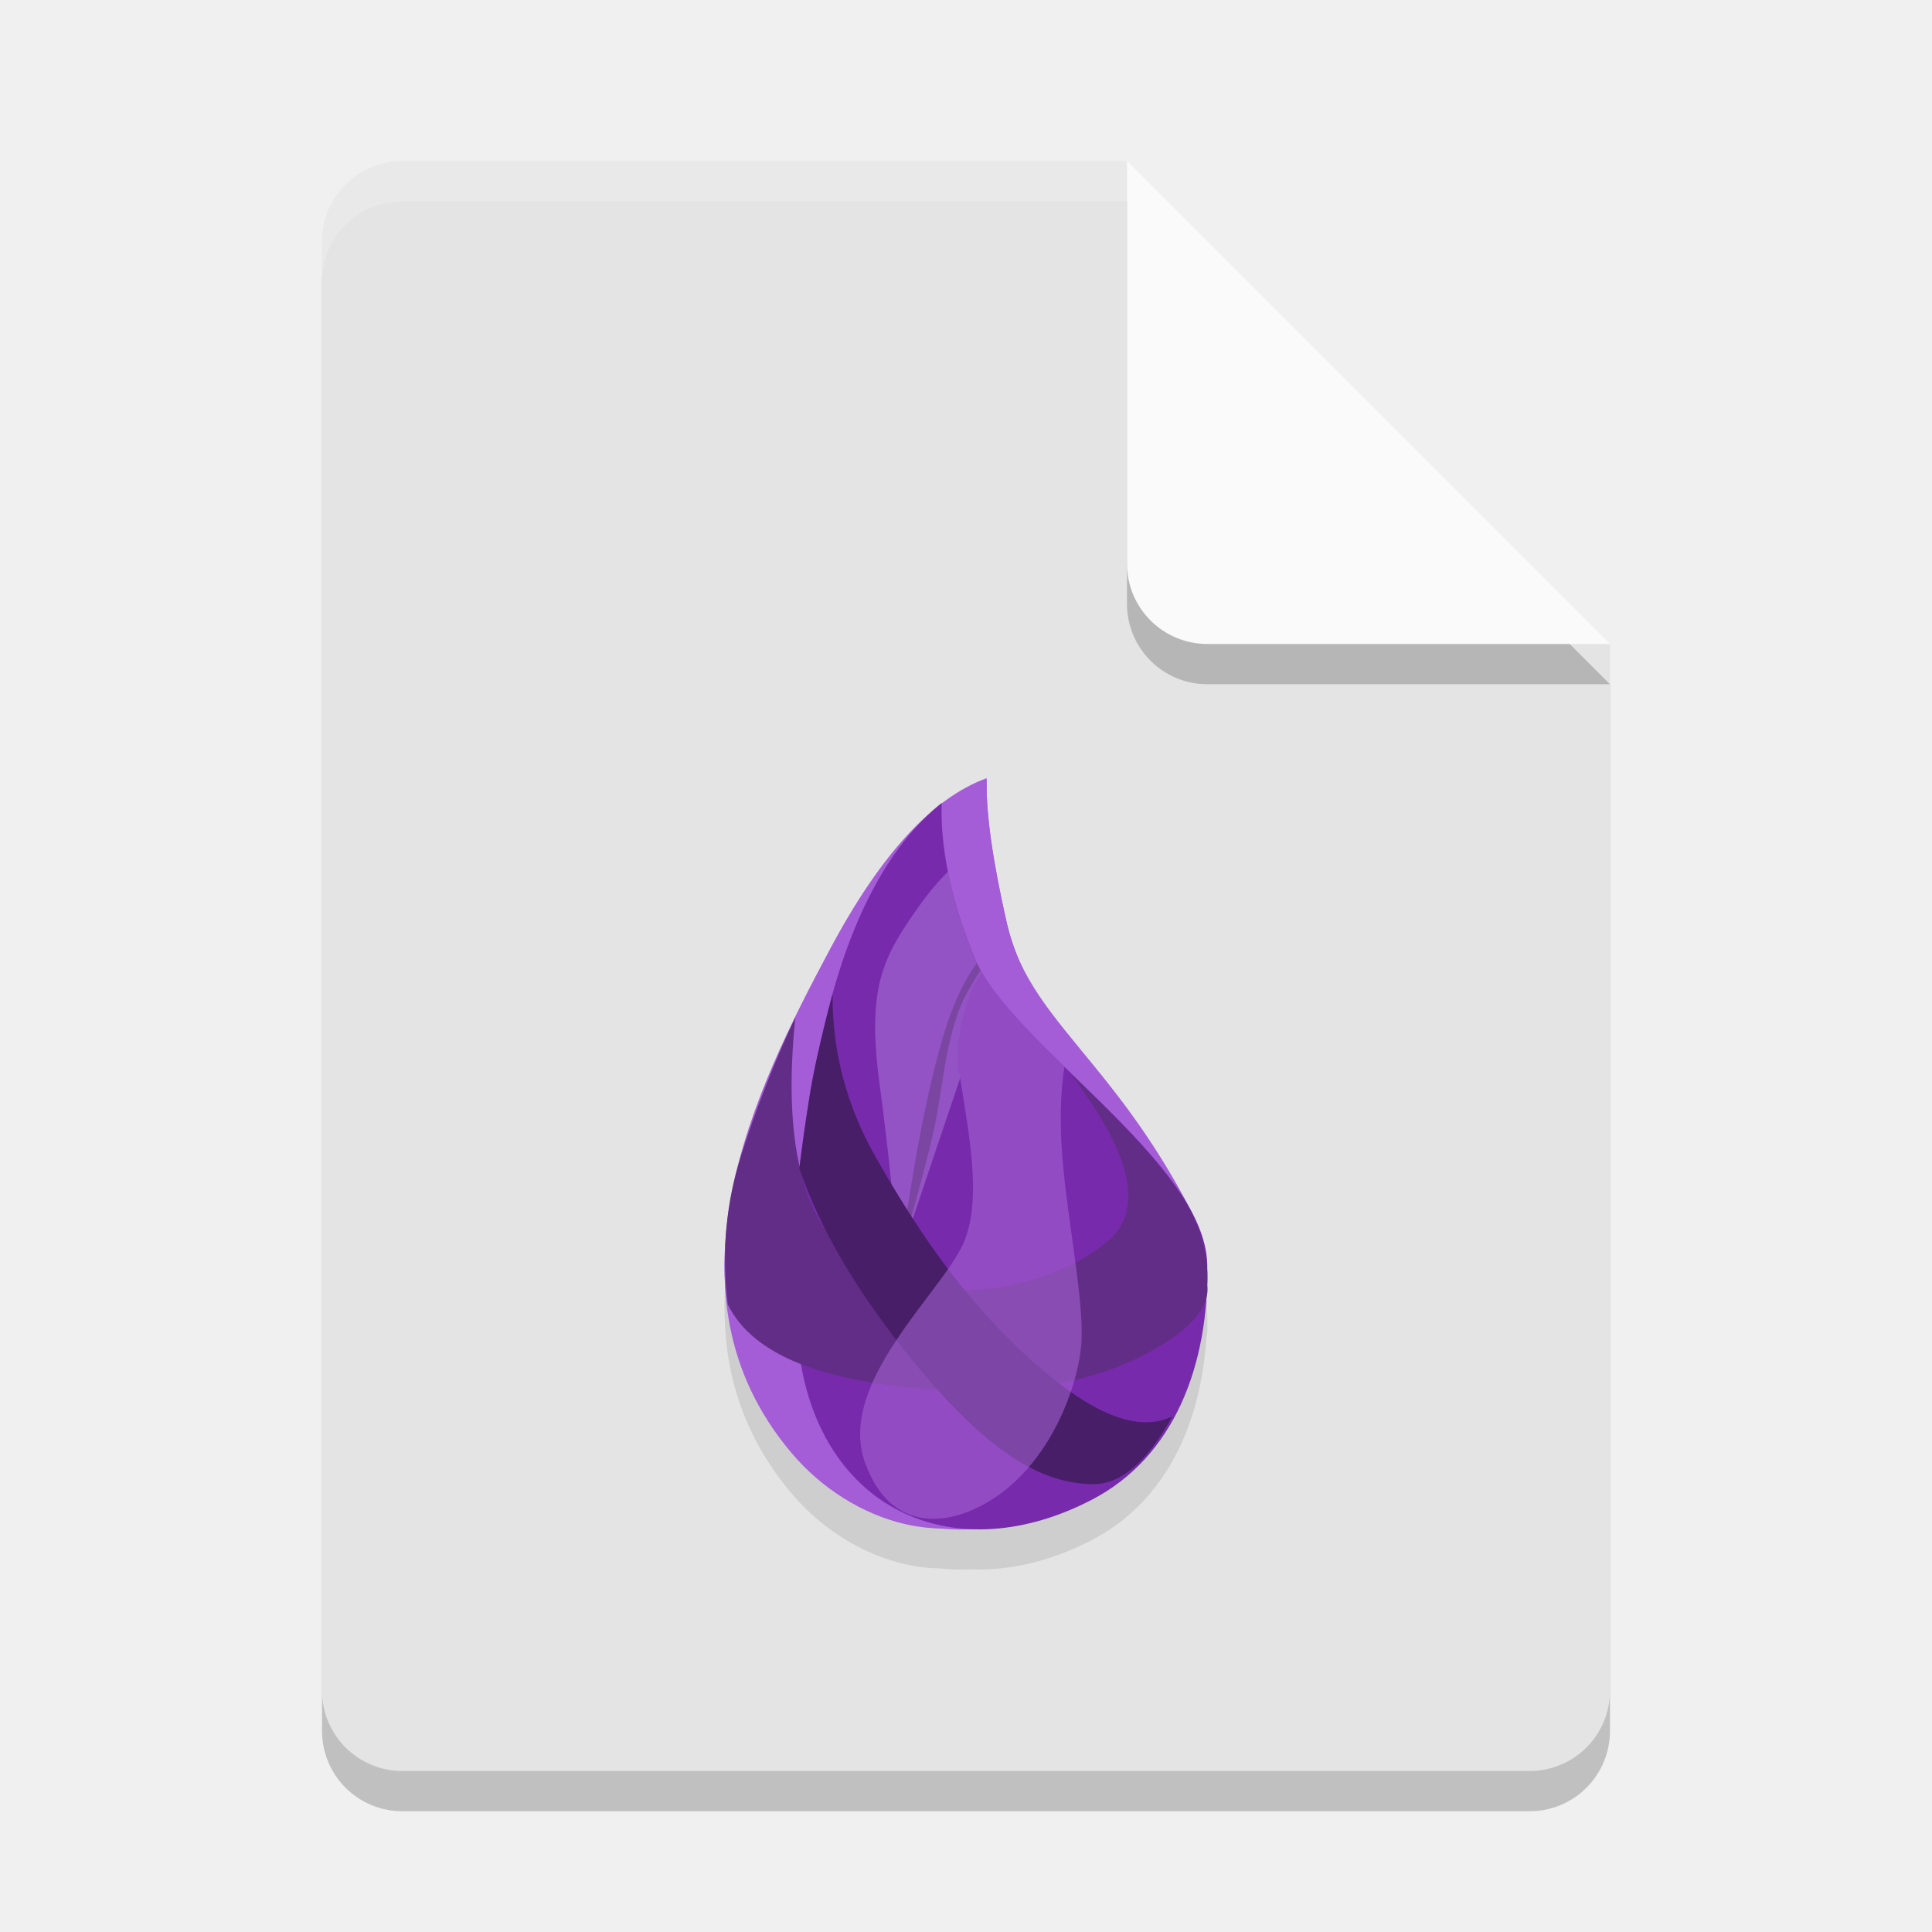
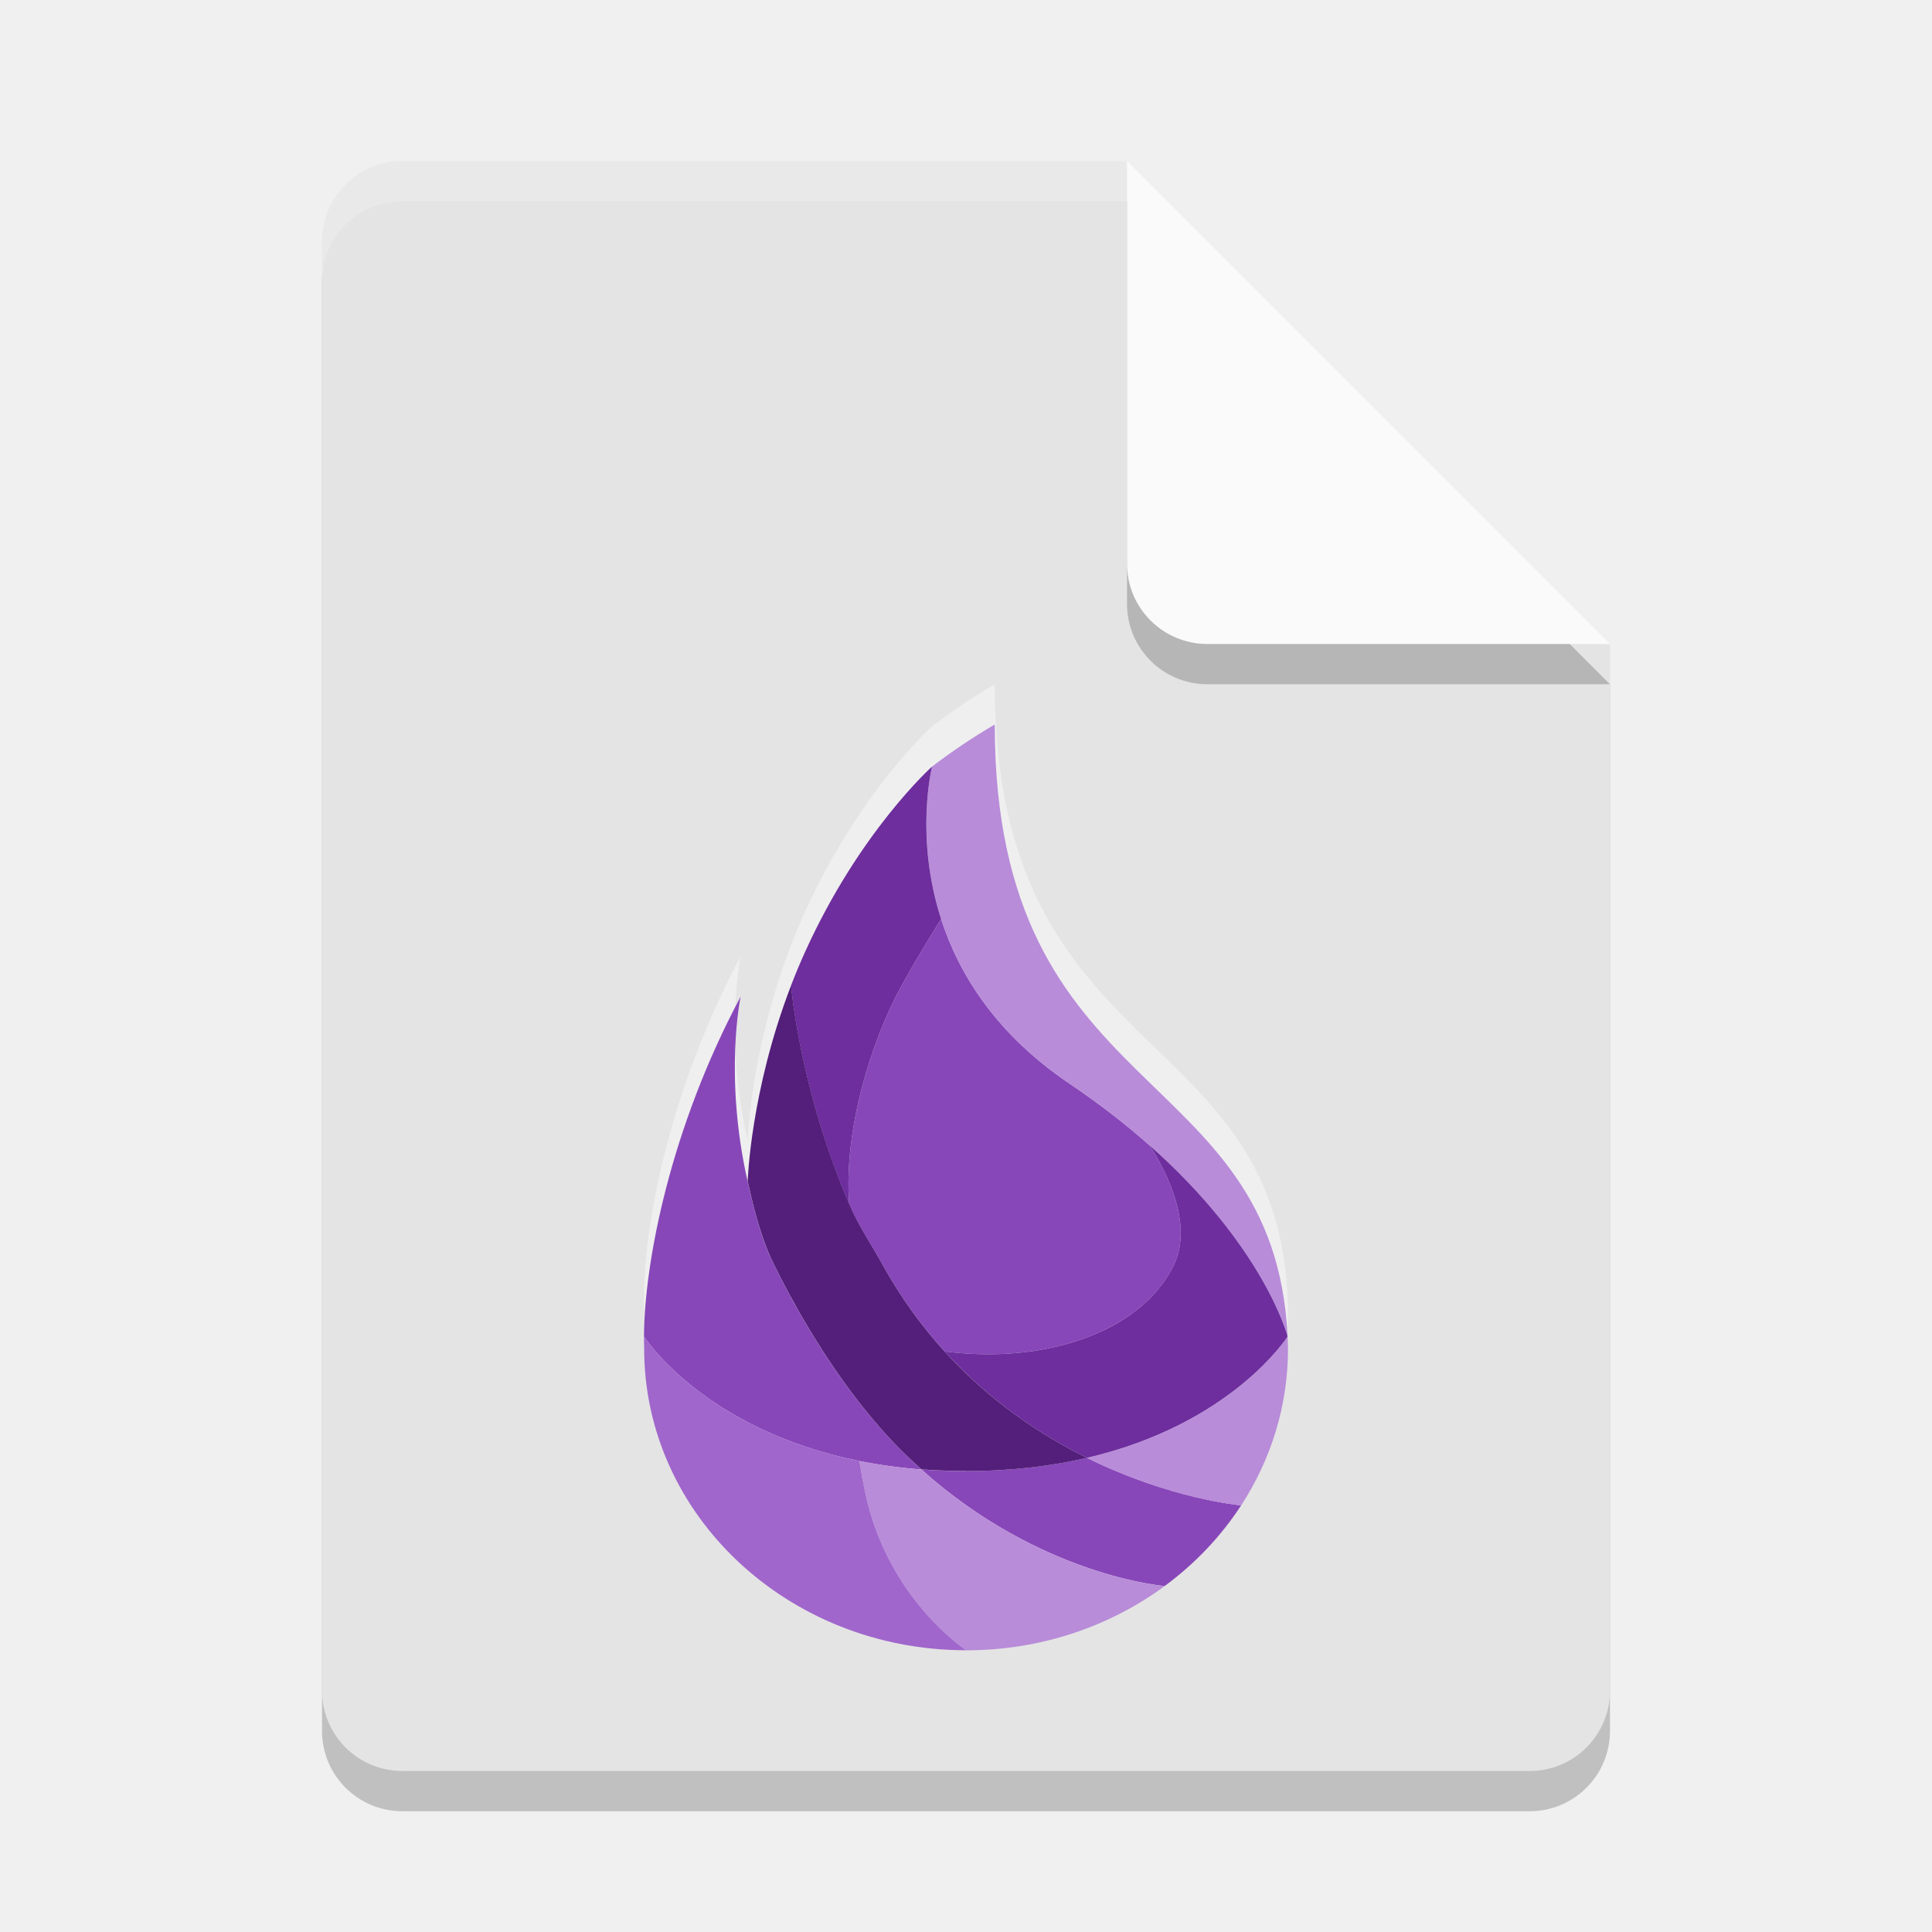
<svg xmlns="http://www.w3.org/2000/svg" width="24" height="24" version="1.1">
  <path style="opacity:0.2" d="M 5,2.5 C 4.446,2.5 4,2.946 4,3.5 V 21.5 C 4,22.054 4.446,22.5 5,22.5 H 19 C 19.554,22.5 20,22.054 20,21.5 V 8.5 L 14,2.5 Z" />
  <path style="fill:#e4e4e4" d="M 5,2 C 4.446,2 4,2.446 4,3 V 21 C 4,21.554 4.446,22 5,22 H 19 C 19.554,22 20,21.554 20,21 V 8 L 15,7 14,2 Z" />
-   <path style="opacity:0.1" d="m 12.256,10.166 c -0.188,0.069 -0.375,0.176 -0.559,0.316 7.8e-5,-0.003 -8.5e-5,-0.005 0,-0.008 -0.042,0.034 -0.084,0.07 -0.125,0.107 -0.433,0.37 -0.852,0.939 -1.262,1.711 -2.78e-4,5.17e-4 2.78e-4,0.001 0,0.002 -0.029,0.054 -0.059,0.112 -0.088,0.168 -0.03,0.056 -0.06,0.111 -0.09,0.168 -2.69e-4,5.21e-4 2.7e-4,0.001 0,0.002 -0.381,0.727 -0.775,1.557 -0.982,2.412 -0.069,0.258 -0.114,0.522 -0.133,0.791 -0.009,0.108 -0.014,0.216 -0.016,0.324 -6.708e-4,0.054 -0.002,0.11 0,0.164 0.013,0.768 0.242,1.527 0.826,2.221 0.502,0.597 1.21,0.929 1.836,0.939 0.133,0.013 0.269,0.019 0.41,0.012 0.467,0.018 0.976,-0.098 1.488,-0.363 0.918,-0.476 1.358,-1.439 1.426,-2.523 0.011,-0.046 0.015,-0.092 0.01,-0.139 0.003,-0.061 0.001,-0.123 -0.002,-0.184 -8.5e-5,-0.025 4.65e-4,-0.051 0,-0.076 -0.004,-0.222 -0.08,-0.45 -0.205,-0.68 -0.003,-0.005 -0.005,-0.009 -0.008,-0.014 -0.008,-0.016 -0.017,-0.029 -0.025,-0.045 -0.411,-0.774 -0.823,-1.309 -1.184,-1.752 -0.402,-0.493 -0.739,-0.874 -0.939,-1.352 -0.023,-0.058 -0.045,-0.116 -0.064,-0.176 -0.021,-0.063 -0.038,-0.126 -0.055,-0.191 -0.002,-0.009 -0.004,-0.017 -0.006,-0.025 -3.37e-4,-0.002 -0.002,-0.002 -0.002,-0.004 -0.041,-0.179 -0.075,-0.346 -0.105,-0.506 -0.003,-0.014 -0.007,-0.031 -0.01,-0.045 -4.68e-4,-0.003 -0.002,-0.005 -0.002,-0.008 -0.024,-0.128 -0.043,-0.243 -0.061,-0.357 -0.031,-0.2 -0.053,-0.383 -0.064,-0.545 -0.004,-0.056 -0.006,-0.109 -0.008,-0.16 -0.001,-0.057 -0.002,-0.111 0,-0.162 -5.57e-4,1.99e-4 -0.001,-2e-4 -0.002,0 1.63e-4,-0.007 -2.24e-4,-0.016 0,-0.023 z" />
  <path style="opacity:0.2" d="M 20,8.5 14,2.5 V 7.5 C 14,8.054 14.446,8.5 15,8.5 Z" />
  <path style="fill:#fafafa" d="M 20,8 14,2 V 7 C 14,7.554 14.446,8 15,8 Z" />
  <path style="opacity:0.2;fill:#ffffff" d="M 5 2 C 4.446 2 4 2.446 4 3 L 4 3.5 C 4 2.946 4.446 2.5 5 2.5 L 14 2.5 L 14 2 L 5 2 z" />
-   <path style="fill:#a55dd7" d="M 12.257,9.69 C 11.585,9.93 10.936,10.632 10.311,11.795 9.373,13.539 8.161,16.017 9.829,17.979 10.601,18.887 11.876,19.423 13.549,18.574 14.893,17.893 15.267,15.936 14.784,15.017 14.365,14.218 13.943,13.672 13.574,13.221 13.069,12.601 12.665,12.158 12.509,11.477 12.329,10.693 12.245,10.098 12.257,9.69 Z" />
-   <path style="fill:#a55cd7" d="m 12.257,9.667 c -0.676,0.245 -1.325,0.955 -1.947,2.127 -0.933,1.759 -2.151,4.268 -0.481,6.251 0.772,0.917 2.031,1.214 2.729,0.67 0.455,-0.355 0.765,-0.693 0.943,-1.405 0.199,-0.793 0.046,-1.862 -0.058,-2.352 0.42,-1.543 -0.643,-2.277 -0.934,-3.484 -0.18,-0.792 -0.264,-1.394 -0.252,-1.806 z" />
-   <path style="fill:#772bac" d="m 11.697,9.975 c -0.629,0.507 -1.097,1.358 -1.404,2.551 -0.46,1.791 -0.51,3.443 -0.347,4.403 0.314,1.862 1.944,2.569 3.616,1.702 1.029,-0.534 1.457,-1.679 1.435,-2.921 -0.024,-1.287 -2.463,-2.746 -2.895,-3.82 -0.288,-0.716 -0.423,-1.355 -0.404,-1.916 z" />
-   <path style="opacity:0.559;fill:#ab73d6" d="m 11.776,10.829 c -0.125,0.123 -0.247,0.268 -0.367,0.438 -0.428,0.61 -0.646,0.977 -0.484,2.187 0.108,0.807 0.185,1.549 0.231,2.226 l 0.772,-2.289 c -0.008,-0.058 -0.016,-0.117 -0.021,-0.169 -0.037,-0.365 0.131,-0.961 0.292,-1.135 -0.039,-0.066 -0.072,-0.131 -0.098,-0.194 -0.151,-0.376 -0.258,-0.73 -0.325,-1.063 z" />
-   <path style="fill:#622d87" d="m 13.293,13.333 c 0.755,0.987 0.919,1.674 0.493,2.061 -0.639,0.581 -2.2,0.959 -3.172,0.257 C 9.967,15.183 9.722,14.178 9.88,12.638 a 13.572,13.836 0 0 0 -0.678,1.73 c -0.185,0.584 -0.239,1.195 -0.162,1.833 0.232,0.478 0.795,0.796 1.689,0.957 1.342,0.241 2.611,0.122 3.463,-0.316 0.568,-0.292 0.837,-0.583 0.806,-0.872 0.02,-0.427 -0.109,-0.834 -0.388,-1.22 -0.279,-0.386 -0.718,-0.858 -1.317,-1.417 z" />
-   <path style="fill:#6f3f91;fill-opacity:0.658" d="m 12.134,11.964 c -0.165,0.227 -0.303,0.527 -0.415,0.902 -0.192,0.646 -0.368,1.548 -0.528,2.708 0.213,-0.738 0.354,-1.272 0.424,-1.603 0.104,-0.496 0.14,-1.198 0.417,-1.674 0.051,-0.087 0.1,-0.168 0.148,-0.243 -0.017,-0.03 -0.033,-0.06 -0.047,-0.089 z" />
-   <path style="fill:#481e68" d="m 10.343,12.348 c -0.006,0.713 0.173,1.39 0.539,2.033 0.549,0.963 1.189,1.915 2.148,2.704 0.639,0.526 1.15,0.696 1.532,0.51 -0.314,0.573 -0.648,0.853 -1.001,0.842 -0.53,-0.017 -1.177,-0.254 -2.214,-1.523 -0.691,-0.846 -1.163,-1.647 -1.418,-2.402 0.04,-0.3 0.083,-0.598 0.128,-0.895 0.045,-0.297 0.141,-0.72 0.286,-1.269 z" />
-   <path style="opacity:0.532;fill:#ab67d9" d="m 12.198,12.086 c -0.161,0.175 -0.328,0.77 -0.291,1.134 0.059,0.581 0.338,1.614 0.057,2.233 -0.28,0.618 -1.574,1.735 -1.217,2.72 0.357,0.984 1.228,0.763 1.774,0.309 0.546,-0.454 0.839,-1.191 0.904,-1.71 0.065,-0.519 -0.155,-1.516 -0.227,-2.384 -0.035,-0.423 -0.027,-0.801 0.024,-1.136 -0.424,-0.413 -0.814,-0.808 -1.024,-1.167 z" />
+   <path style="opacity:0.4;fill:#ffffff" d="m 12.357,8.5 a 7.6,7.135 0 0 0 -0.778,0.522 c -0.009,0.008 -0.9,0.808 -1.574,2.294 a 8.7,8.167 0 0 0 -0.179,0.427 v 7.5e-4 c -0.497,1.294 -0.537,2.392 -0.538,2.429 -0.296,-1.313 -0.086,-2.295 -0.086,-2.295 -0.873,1.632 -1.198,3.303 -1.202,4.225 a 4,3.755 0 0 0 0.002,0.15 C 8.002,18.322 9.793,20 12.001,20 c 0.931,0 1.787,-0.298 2.467,-0.798 a 4.015,3.769 0 0 0 0.95,-1.002 c 0.369,-0.568 0.582,-1.234 0.582,-1.948 a 6,5.633 0 0 0 -0.005,-0.15 C 15.826,12.657 12.357,13.235 12.357,8.5 Z m -0.847,1.084 c -0.002,0.043 -5e-4,0.094 -7.5e-4,0.141 2.01e-4,-0.048 -10e-4,-0.098 7.5e-4,-0.141 z m 0.023,0.604 c 0.013,0.113 0.032,0.231 0.058,0.353 0.026,0.122 0.059,0.248 0.1,0.377 -0.042,-0.129 -0.074,-0.255 -0.1,-0.377 -0.026,-0.122 -0.044,-0.24 -0.058,-0.353 z m -1.624,2.106 c 0.016,0.095 0.026,0.165 0.05,0.281 -0.024,-0.116 -0.033,-0.185 -0.05,-0.281 z m 0.15,0.676 c 0.038,0.155 0.067,0.295 0.119,0.468 -0.052,-0.174 -0.081,-0.313 -0.119,-0.468 z M 9.376,14.545 c 0.042,0.16 0.093,0.321 0.165,0.506 0,0 0.01,0.023 0.03,0.066 -0.021,-0.042 -0.031,-0.066 -0.031,-0.066 -0.073,-0.185 -0.123,-0.346 -0.165,-0.506 z m 0.519,1.198 c 0.171,0.304 0.4,0.676 0.676,1.046 0.111,0.149 0.229,0.297 0.354,0.44 -0.126,-0.143 -0.244,-0.291 -0.355,-0.44 -0.276,-0.37 -0.505,-0.742 -0.675,-1.046 z m 5.878,0.627 c -0.03,0.033 -0.055,0.062 -0.092,0.099 0.038,-0.037 0.062,-0.066 0.092,-0.099 z m -3.609,0.345 c 0.147,0.13 0.296,0.25 0.446,0.359 -0.15,-0.109 -0.299,-0.228 -0.446,-0.359 z" />
+   <path style="fill:#8847b9" d="m 11.691,11.417 c 0,0 -0.258,0.404 -0.491,0.826 -0.376,0.681 -0.725,1.802 -0.65,2.718 0.118,0.273 0.253,0.461 0.411,0.745 0.23,0.415 0.493,0.773 0.774,1.082 0.089,0.012 0.179,0.02 0.267,0.026 1.161,0.077 2.22,-0.337 2.584,-1.108 0.297,-0.628 -0.311,-1.483 -0.311,-1.483 C 13.991,13.972 13.663,13.715 13.282,13.458 12.367,12.84 11.91,12.094 11.691,11.417 Z m -2.489,0.961 c -0.873,1.632 -1.198,3.303 -1.202,4.225 0,0 0.737,1.157 2.675,1.546 a 6,5.633 0 0 0 0.77,0.105 6.6,6.196 0 0 1 -0.251,-0.239 C 10.966,17.788 10.758,17.539 10.571,17.289 10.035,16.571 9.679,15.846 9.574,15.622 c -0.023,-0.044 -0.033,-0.07 -0.033,-0.07 -0.128,-0.325 -0.186,-0.579 -0.254,-0.877 -0.297,-1.314 -0.086,-2.296 -0.086,-2.296 z m 2.243,5.876 c 1.484,1.33 3.023,1.448 3.023,1.448 a 4.015,3.769 0 0 0 0.95,-1.002 c 0,0 -0.874,-0.076 -1.915,-0.59 -0.434,0.101 -0.932,0.164 -1.501,0.164 a 6.9,6.478 0 0 1 -0.557,-0.02 z" />
+   <path style="fill:#b88cd9" d="m 12.357,9 a 7.6,7.135 0 0 0 -0.778,0.522 c 0,0 -0.22,0.866 0.112,1.895 0.218,0.676 0.676,1.423 1.591,2.04 0.381,0.257 0.709,0.515 0.993,0.766 1.437,1.272 1.72,2.379 1.72,2.379 C 15.826,13.157 12.357,13.735 12.357,9 Z m 3.638,7.603 c 0,0 -0.687,1.087 -2.492,1.508 1.041,0.513 1.915,0.59 1.915,0.59 0.369,-0.568 0.582,-1.234 0.582,-1.948 a 6,5.633 0 0 0 -0.005,-0.15 z m -5.32,1.546 c 0.023,0.144 0.048,0.279 0.075,0.404 0.286,1.318 1.251,1.948 1.251,1.948 0.931,0 1.787,-0.298 2.467,-0.798 0,0 -1.539,-0.118 -3.023,-1.448 A 6,5.633 0 0 1 10.675,18.149 Z" />
+   <path style="fill:#6e2e9e" d="m 11.579,9.522 c -0.009,0.008 -0.9,0.808 -1.574,2.294 A 8.7,8.167 0 0 0 9.826,12.243 c 0,0 0.105,1.282 0.724,2.718 -0.075,-0.915 0.274,-2.037 0.65,-2.718 0.233,-0.422 0.491,-0.826 0.491,-0.826 -0.331,-1.024 -0.114,-1.887 -0.112,-1.895 z m 2.696,4.701 c 0,0 0.608,0.855 0.311,1.483 -0.365,0.772 -1.423,1.185 -2.584,1.108 a 4,3.755 0 0 1 -0.267,-0.026 c 0.56,0.616 1.19,1.037 1.768,1.322 1.805,-0.421 2.492,-1.508 2.492,-1.508 0,0 -0.283,-1.107 -1.72,-2.379 z" />
+   <path fill="#a066cc" d="m 8.002,16.753 c 0,2.069 1.79,3.747 3.999,3.747 0,0 -0.966,-0.629 -1.251,-1.948 a 8.55,8.027 0 0 1 -0.075,-0.403 C 8.737,17.76 8,16.603 8,16.603 a 4,3.755 0 0 0 0.002,0.149" />
+   <path fill="#531f7a" d="m 12.001,18.274 c 0.569,0 1.068,-0.063 1.502,-0.164 -0.578,-0.285 -1.208,-0.705 -1.768,-1.321 -0.281,-0.309 -0.544,-0.667 -0.774,-1.083 -0.158,-0.285 -0.293,-0.472 -0.41,-0.746 -0.619,-1.436 -0.724,-2.718 -0.724,-2.718 -0.506,1.316 -0.539,2.431 -0.539,2.431 0.067,0.299 0.126,0.552 0.254,0.878 0,0 0.011,0.025 0.032,0.07 0.105,0.224 0.462,0.949 0.998,1.668 0.187,0.25 0.395,0.499 0.622,0.726 a 6.6,6.196 0 0 0 0.252,0.238 q 0.039,0.003 0.079,0.005 c 0.153,0.01 0.312,0.015 0.478,0.015" />
</svg>
